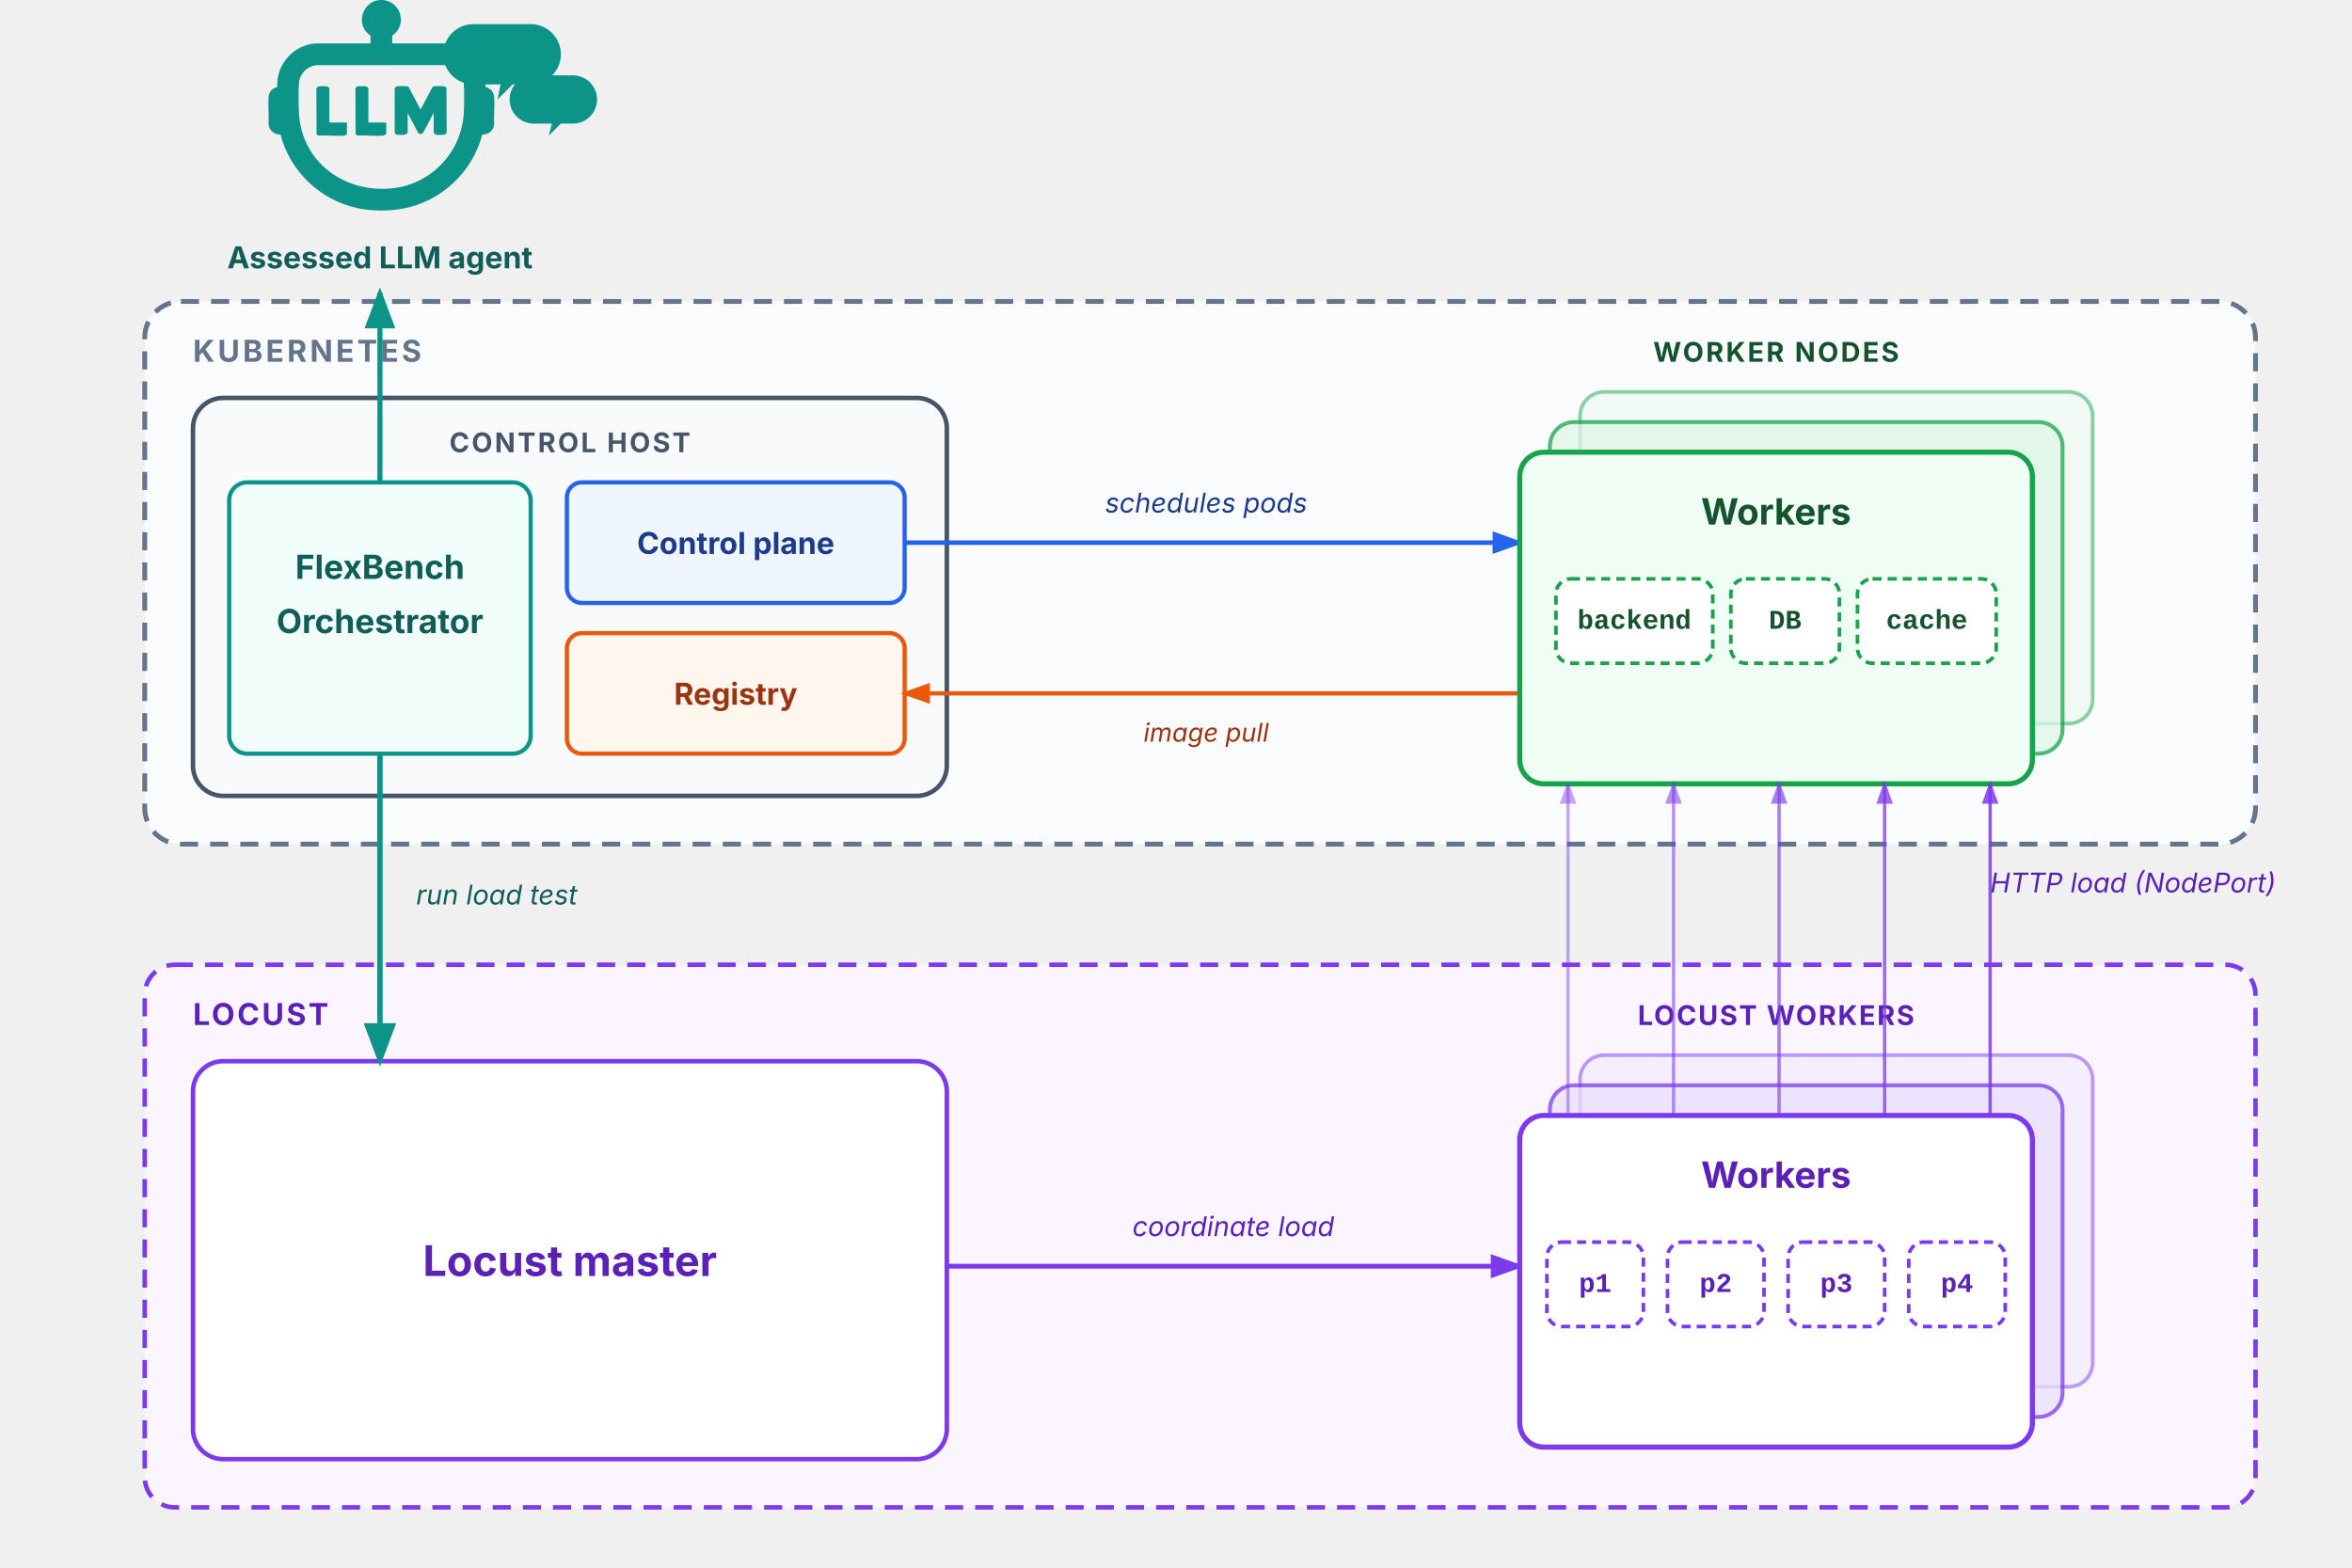
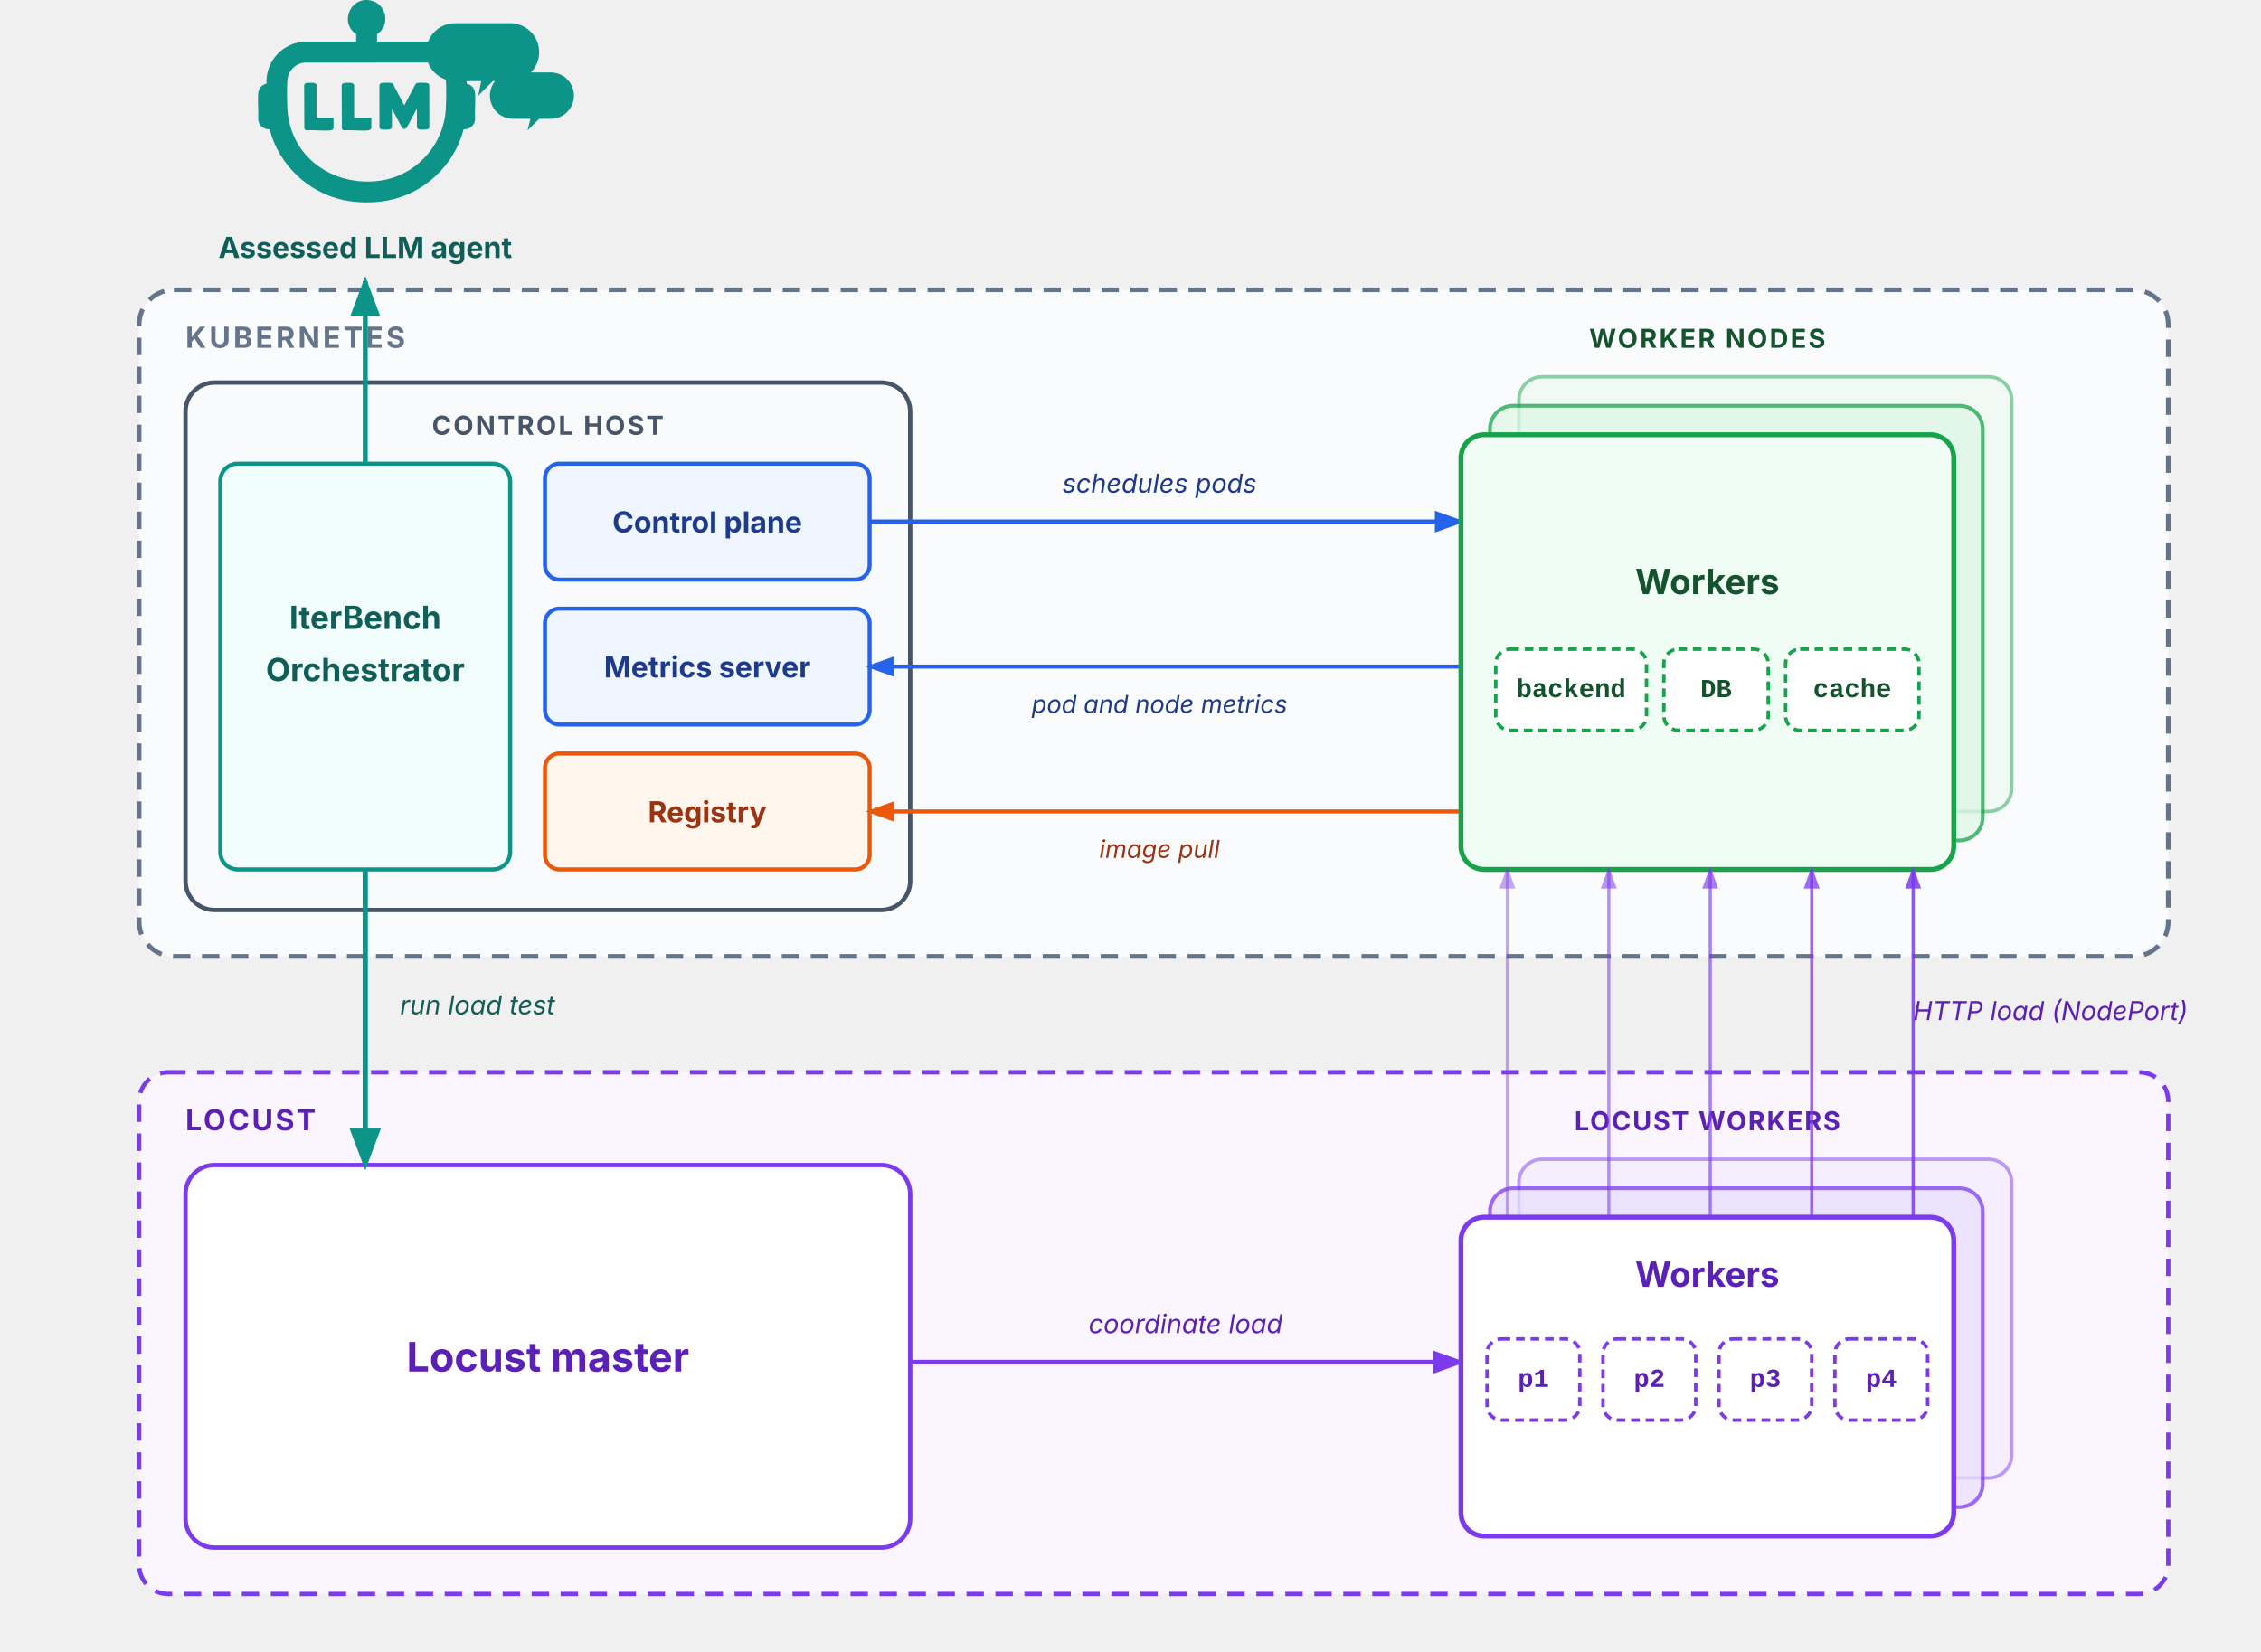
- <svg width="780" height="520" viewBox="0 0 780 520" style="display:block">
+ <svg width="780" height="570" viewBox="0 0 780 570" style="display:block">
  <defs />
  <g fill="#0d9488" transform="translate(89 0) scale(.09)">
    <path d="M456.39,131.01v28.97l199.35-.05c84.28,4.46,148.6,76.71,144.41,160.79,17.69,3.58,30.49,18.59,31.9,36.53,2.58,32.74-1.99,68.82-.05,101.92-2.4,22.32-21.45,37.94-43.81,36.61-35.93,138.97-152.24,247.55-293.66,273.29-52.63,9.58-113.86,9.07-166.21-1.99-137.01-28.96-248.7-135.78-283.67-271.3-22.69,1.26-42.06-14.67-43.86-37.56,2.01-32.81-2.55-68.52,0-100.97,1.41-17.93,14.21-32.94,31.9-36.53-4.46-82.95,59.41-155.5,142.47-160.74h201.29v-28.98c-66.65-44.27-20.5-148.14,58.15-128.58,59.34,14.75,73.5,96,21.77,128.58ZM177.46,240.2c-34.83,3.49-62.39,32.13-64.78,67.09-2.16,31.53-1.44,75.11,0,106.98,8.36,185.08,171.42,300.97,350.07,279.06,141.19-17.32,251-137,257.42-279.06,1.44-31.87,2.16-75.45,0-106.98-2.47-36.1-31.45-64.85-67.43-67.43l-475.28.34Z" />
    <path d="M513.33,486.16c-.85,5.73-5.81,9.85-11.49,10.49-5.3.6-22.89.76-27.74-.23-3.19-.65-7.77-4.17-8.51-7.47l-.26-160.68c-.27-5.8,5.27-9.83,10.51-10.47,7.15-.86,25.77-.79,32.99.02,2.6.29,6.01,1.26,8.01,2.98l43.93,82.94,42.94-80.94c2.31-2.74,4.45-4.37,8.1-4.88,6.22-.89,31.62-.87,37.19.58,3.55.93,5.8,3.44,7.38,6.6l.56,162.83c-1.81,6.3-6.03,8.21-12.22,8.76-5.61.5-21.72.76-26.79-.27-3.01-.61-8.72-5.41-8.72-8.26v-72.43l-38.13,72.26c-5.08,8.2-16.45,7.94-20.61-1.03l-37.17-70.23v69.43Z" />
    <path d="M368.48,451.7h65.94v38.46c0,5.44-6.58,9.07-11.44,9.54-29.31,2.84-63.18-2.24-92.98-.03-3.84-.18-6.92-3.16-8.54-6.44l-.69-166.68c1.04-3.93,4.06-6.94,7.93-8.05,4.5-1.29,25.15-1.34,30.07-.44,3.27.59,9.72,4.95,9.72,8.26v125.38Z" />
    <path d="M224.62,451.7h64.94v40.46c0,3.4-6.97,7.22-10.44,7.54-29.49,2.7-63.05-2.13-92.98-.02-3.84-.18-6.92-3.16-8.54-6.44l-.69-166.68c1.04-3.93,4.06-6.94,7.93-8.05,4.5-1.29,25.15-1.34,30.07-.44,3.27.59,9.72,4.95,9.72,8.26v125.38Z" />
  </g>
  <g fill="#0d9488">
    <path d="M157 8h19a10 10 0 0 1 0 20h-6l-5 5 1-5h-9a10 10 0 0 1 0-20Z" />
    <path d="M177 25h13a8 8 0 0 1 0 16h-4l-4 4 1-4h-6a8 8 0 0 1 0-16Z" />
  </g>
  <text x="126" y="89" text-anchor="middle" fill="#115e59" font-size="10" font-weight="700" font-family="'Inter', 'Helvetica Neue', Arial, sans-serif">Assessed LLM agent</text>
-   <rect x="48" y="100" width="700" height="180" rx="12" fill="#fafbfc" stroke="#64748b" stroke-width="1.6" stroke-dasharray="6 4" />
+   <rect x="48" y="100" width="700" height="230" rx="12" fill="#fafbfc" stroke="#64748b" stroke-width="1.6" stroke-dasharray="6 4" />
  <text x="64" y="120" fill="#64748b" font-size="10" font-weight="700" font-family="'Inter', 'Helvetica Neue', Arial, sans-serif" letter-spacing="0.1em">KUBERNETES</text>
-   <rect x="64" y="132" width="250" height="132" rx="10" fill="#f8fafc" stroke="#475569" stroke-width="1.5" />
+   <rect x="64" y="132" width="250" height="182" rx="10" fill="#f8fafc" stroke="#475569" stroke-width="1.5" />
  <text x="189" y="150" text-anchor="middle" fill="#475569" font-size="9" font-weight="700" font-family="'Inter', 'Helvetica Neue', Arial, sans-serif" letter-spacing="0.08em">CONTROL HOST</text>
-   <rect x="76" y="160" width="100" height="90" rx="6" fill="#f0fdfa" stroke="#0d9488" stroke-width="1.4" />
-   <text x="126" y="192" text-anchor="middle" fill="#115e59" font-size="11" font-weight="700" font-family="'Inter', 'Helvetica Neue', Arial, sans-serif">FlexBench</text>
-   <text x="126" y="210" text-anchor="middle" fill="#115e59" font-size="11" font-weight="700" font-family="'Inter', 'Helvetica Neue', Arial, sans-serif">Orchestrator</text>
+   <rect x="76" y="160" width="100" height="140" rx="6" fill="#f0fdfa" stroke="#0d9488" stroke-width="1.4" />
+   <text x="126" y="217" text-anchor="middle" fill="#115e59" font-size="11" font-weight="700" font-family="'Inter', 'Helvetica Neue', Arial, sans-serif">IterBench</text>
+   <text x="126" y="235" text-anchor="middle" fill="#115e59" font-size="11" font-weight="700" font-family="'Inter', 'Helvetica Neue', Arial, sans-serif">Orchestrator</text>
  <path stroke="#0d9488" stroke-width="1.7" d="M 126 160 L 126 97" />
  <path fill="#0d9488" d="M 0 0 L 8 3 L 0 6 Z" transform="translate(126 97) rotate(-90) scale(1.7) translate(-7 -3)" />
  <rect x="188" y="160" width="112" height="40" rx="5" fill="#eff6ff" stroke="#2563eb" stroke-width="1.4" />
  <text x="244" y="180" text-anchor="middle" dominant-baseline="middle" fill="#1e3a8a" font-size="10" font-weight="700" font-family="'Inter', 'Helvetica Neue', Arial, sans-serif">Control plane</text>
-   <rect x="188" y="210" width="112" height="40" rx="5" fill="#fff7ed" stroke="#ea580c" stroke-width="1.4" />
-   <text x="244" y="230" text-anchor="middle" dominant-baseline="middle" fill="#9a3412" font-size="10" font-weight="700" font-family="'Inter', 'Helvetica Neue', Arial, sans-serif">Registry</text>
+   <rect x="188" y="210" width="112" height="40" rx="5" fill="#eff6ff" stroke="#2563eb" stroke-width="1.4" />
+   <text x="244" y="230" text-anchor="middle" dominant-baseline="middle" fill="#1e3a8a" font-size="10" font-weight="700" font-family="'Inter', 'Helvetica Neue', Arial, sans-serif">Metrics server</text>
+   <rect x="188" y="260" width="112" height="40" rx="5" fill="#fff7ed" stroke="#ea580c" stroke-width="1.4" />
+   <text x="244" y="280" text-anchor="middle" dominant-baseline="middle" fill="#9a3412" font-size="10" font-weight="700" font-family="'Inter', 'Helvetica Neue', Arial, sans-serif">Registry</text>
  <path stroke="#2563eb" stroke-width="1.5" d="M 300 180 L 504 180" />
  <path fill="#2563eb" d="M 0 0 L 7 2.5 L 0 5 Z" transform="translate(504 180) rotate(0) scale(1.5) translate(-6 -2.5)" />
  <text x="400" y="170" text-anchor="middle" fill="#1e3a8a" font-size="9" font-family="'Inter', 'Helvetica Neue', Arial, sans-serif" font-style="italic">schedules pods</text>
-   <path stroke="#ea580c" stroke-width="1.4" d="M 504 230 L 300 230" />
-   <path fill="#ea580c" d="M 0 0 L 7 2.5 L 0 5 Z" transform="translate(300 230) rotate(180) scale(1.4) translate(-6 -2.5)" />
-   <text x="400" y="246" text-anchor="middle" fill="#9a3412" font-size="8.5" font-family="'Inter', 'Helvetica Neue', Arial, sans-serif" font-style="italic">image pull</text>
+   <path stroke="#2563eb" stroke-width="1.4" d="M 504 230 L 300 230" />
+   <path fill="#2563eb" d="M 0 0 L 7 2.5 L 0 5 Z" transform="translate(300 230) rotate(180) scale(1.4) translate(-6 -2.5)" />
+   <text x="400" y="246" text-anchor="middle" fill="#1e3a8a" font-size="8.5" font-family="'Inter', 'Helvetica Neue', Arial, sans-serif" font-style="italic">pod and node metrics</text>
+   <path stroke="#ea580c" stroke-width="1.4" d="M 504 280 L 300 280" />
+   <path fill="#ea580c" d="M 0 0 L 7 2.5 L 0 5 Z" transform="translate(300 280) rotate(180) scale(1.4) translate(-6 -2.5)" />
+   <text x="400" y="296" text-anchor="middle" fill="#9a3412" font-size="8.5" font-family="'Inter', 'Helvetica Neue', Arial, sans-serif" font-style="italic">image pull</text>
  <text x="589" y="120" text-anchor="middle" fill="#14532d" font-size="9" font-weight="700" font-family="'Inter', 'Helvetica Neue', Arial, sans-serif" letter-spacing="0.08em">WORKER NODES</text>
-   <rect x="524" y="130" width="170" height="110" rx="8" fill="#e7f8ed" stroke="#16a34a" stroke-width="1.2" opacity="0.5" />
-   <rect x="514" y="140" width="170" height="110" rx="8" fill="#dff5e7" stroke="#16a34a" stroke-width="1.3" opacity="0.75" />
-   <rect x="504" y="150" width="170" height="110" rx="8" fill="#f0fdf4" stroke="#16a34a" stroke-width="1.7" />
-   <text x="589" y="174" text-anchor="middle" fill="#14532d" font-size="12" font-weight="700" font-family="'Inter', 'Helvetica Neue', Arial, sans-serif">Workers</text>
+   <rect x="524" y="130" width="170" height="150" rx="8" fill="#e7f8ed" stroke="#16a34a" stroke-width="1.2" opacity="0.5" />
+   <rect x="514" y="140" width="170" height="150" rx="8" fill="#dff5e7" stroke="#16a34a" stroke-width="1.3" opacity="0.75" />
+   <rect x="504" y="150" width="170" height="150" rx="8" fill="#f0fdf4" stroke="#16a34a" stroke-width="1.7" />
+   <text x="589" y="205" text-anchor="middle" fill="#14532d" font-size="12" font-weight="700" font-family="'Inter', 'Helvetica Neue', Arial, sans-serif">Workers</text>
  <g>
-     <rect x="516" y="192" width="52" height="28" rx="5" fill="#ffffff" stroke="#16a34a" stroke-width="1.2" stroke-dasharray="3 2" />
-     <text x="542" y="206" text-anchor="middle" dominant-baseline="middle" fill="#14532d" font-size="9" font-weight="600" font-family="'JetBrains Mono', 'Courier New', monospace">backend</text>
+     <rect x="516" y="224" width="52" height="28" rx="5" fill="#ffffff" stroke="#16a34a" stroke-width="1.2" stroke-dasharray="3 2" />
+     <text x="542" y="238" text-anchor="middle" dominant-baseline="middle" fill="#14532d" font-size="9" font-weight="600" font-family="'JetBrains Mono', 'Courier New', monospace">backend</text>
  </g>
  <g>
-     <rect x="574" y="192" width="36" height="28" rx="5" fill="#ffffff" stroke="#16a34a" stroke-width="1.2" stroke-dasharray="3 2" />
-     <text x="592" y="206" text-anchor="middle" dominant-baseline="middle" fill="#14532d" font-size="9" font-weight="600" font-family="'JetBrains Mono', 'Courier New', monospace">DB</text>
+     <rect x="574" y="224" width="36" height="28" rx="5" fill="#ffffff" stroke="#16a34a" stroke-width="1.2" stroke-dasharray="3 2" />
+     <text x="592" y="238" text-anchor="middle" dominant-baseline="middle" fill="#14532d" font-size="9" font-weight="600" font-family="'JetBrains Mono', 'Courier New', monospace">DB</text>
  </g>
  <g>
-     <rect x="616" y="192" width="46" height="28" rx="5" fill="#ffffff" stroke="#16a34a" stroke-width="1.2" stroke-dasharray="3 2" />
-     <text x="639" y="206" text-anchor="middle" dominant-baseline="middle" fill="#14532d" font-size="9" font-weight="600" font-family="'JetBrains Mono', 'Courier New', monospace">cache</text>
+     <rect x="616" y="224" width="46" height="28" rx="5" fill="#ffffff" stroke="#16a34a" stroke-width="1.2" stroke-dasharray="3 2" />
+     <text x="639" y="238" text-anchor="middle" dominant-baseline="middle" fill="#14532d" font-size="9" font-weight="600" font-family="'JetBrains Mono', 'Courier New', monospace">cache</text>
  </g>
-   <rect x="48" y="320" width="700" height="180" rx="10" fill="#faf5ff" stroke="#7c3aed" stroke-width="1.5" stroke-dasharray="6 4" />
-   <text x="64" y="340" fill="#5b21b6" font-size="10" font-weight="700" font-family="'Inter', 'Helvetica Neue', Arial, sans-serif" letter-spacing="0.08em">LOCUST</text>
-   <rect x="64" y="352" width="250" height="132" rx="10" fill="#ffffff" stroke="#7c3aed" stroke-width="1.5" />
-   <text x="189" y="418" text-anchor="middle" dominant-baseline="middle" fill="#5b21b6" font-size="14" font-weight="700" font-family="'Inter', 'Helvetica Neue', Arial, sans-serif">Locust master</text>
-   <path stroke="#0d9488" stroke-width="1.8" d="M 126 250 L 126 352" />
-   <path fill="#0d9488" d="M 0 0 L 8 3 L 0 6 Z" transform="translate(126 352) rotate(90) scale(1.8) translate(-7 -3)" />
-   <text x="138" y="300" fill="#115e59" font-size="9" font-family="'Inter', 'Helvetica Neue', Arial, sans-serif" font-style="italic">run load test</text>
-   <path stroke="#7c3aed" stroke-width="1.6" d="M 314 420 L 504 420" />
-   <path fill="#7c3aed" d="M 0 0 L 7 2.5 L 0 5 Z" transform="translate(504 420) rotate(0) scale(1.6) translate(-6 -2.5)" />
-   <text x="409" y="410" text-anchor="middle" fill="#5b21b6" font-size="9" font-family="'Inter', 'Helvetica Neue', Arial, sans-serif" font-style="italic">coordinate load</text>
-   <text x="589" y="340" text-anchor="middle" fill="#5b21b6" font-size="9" font-weight="700" font-family="'Inter', 'Helvetica Neue', Arial, sans-serif" letter-spacing="0.06em">LOCUST WORKERS</text>
-   <rect x="524" y="350" width="170" height="110" rx="8" fill="#efe8ff" stroke="#7c3aed" stroke-width="1.2" opacity="0.5" />
-   <rect x="514" y="360" width="170" height="110" rx="8" fill="#e9e0ff" stroke="#7c3aed" stroke-width="1.3" opacity="0.75" />
-   <rect x="504" y="370" width="170" height="110" rx="8" fill="#ffffff" stroke="#7c3aed" stroke-width="1.7" />
-   <text x="589" y="394" text-anchor="middle" fill="#5b21b6" font-size="12" font-weight="700" font-family="'Inter', 'Helvetica Neue', Arial, sans-serif">Workers</text>
+   <rect x="48" y="370" width="700" height="180" rx="10" fill="#faf5ff" stroke="#7c3aed" stroke-width="1.5" stroke-dasharray="6 4" />
+   <text x="64" y="390" fill="#5b21b6" font-size="10" font-weight="700" font-family="'Inter', 'Helvetica Neue', Arial, sans-serif" letter-spacing="0.08em">LOCUST</text>
+   <rect x="64" y="402" width="250" height="132" rx="10" fill="#ffffff" stroke="#7c3aed" stroke-width="1.5" />
+   <text x="189" y="468" text-anchor="middle" dominant-baseline="middle" fill="#5b21b6" font-size="14" font-weight="700" font-family="'Inter', 'Helvetica Neue', Arial, sans-serif">Locust master</text>
+   <path stroke="#0d9488" stroke-width="1.8" d="M 126 300 L 126 402" />
+   <path fill="#0d9488" d="M 0 0 L 8 3 L 0 6 Z" transform="translate(126 402) rotate(90) scale(1.8) translate(-7 -3)" />
+   <text x="138" y="350" fill="#115e59" font-size="9" font-family="'Inter', 'Helvetica Neue', Arial, sans-serif" font-style="italic">run load test</text>
+   <path stroke="#7c3aed" stroke-width="1.6" d="M 314 470 L 504 470" />
+   <path fill="#7c3aed" d="M 0 0 L 7 2.5 L 0 5 Z" transform="translate(504 470) rotate(0) scale(1.6) translate(-6 -2.5)" />
+   <text x="409" y="460" text-anchor="middle" fill="#5b21b6" font-size="9" font-family="'Inter', 'Helvetica Neue', Arial, sans-serif" font-style="italic">coordinate load</text>
+   <text x="589" y="390" text-anchor="middle" fill="#5b21b6" font-size="9" font-weight="700" font-family="'Inter', 'Helvetica Neue', Arial, sans-serif" letter-spacing="0.06em">LOCUST WORKERS</text>
+   <rect x="524" y="400" width="170" height="110" rx="8" fill="#efe8ff" stroke="#7c3aed" stroke-width="1.2" opacity="0.5" />
+   <rect x="514" y="410" width="170" height="110" rx="8" fill="#e9e0ff" stroke="#7c3aed" stroke-width="1.3" opacity="0.75" />
+   <rect x="504" y="420" width="170" height="110" rx="8" fill="#ffffff" stroke="#7c3aed" stroke-width="1.7" />
+   <text x="589" y="444" text-anchor="middle" fill="#5b21b6" font-size="12" font-weight="700" font-family="'Inter', 'Helvetica Neue', Arial, sans-serif">Workers</text>
  <g>
-     <rect x="513" y="412" width="32" height="28" rx="5" fill="#ffffff" stroke="#7c3aed" stroke-width="1.2" stroke-dasharray="3 2" />
-     <text x="529" y="426" text-anchor="middle" dominant-baseline="middle" fill="#5b21b6" font-size="9" font-weight="600" font-family="'JetBrains Mono', 'Courier New', monospace">p1</text>
+     <rect x="513" y="462" width="32" height="28" rx="5" fill="#ffffff" stroke="#7c3aed" stroke-width="1.2" stroke-dasharray="3 2" />
+     <text x="529" y="476" text-anchor="middle" dominant-baseline="middle" fill="#5b21b6" font-size="9" font-weight="600" font-family="'JetBrains Mono', 'Courier New', monospace">p1</text>
  </g>
  <g>
-     <rect x="553" y="412" width="32" height="28" rx="5" fill="#ffffff" stroke="#7c3aed" stroke-width="1.2" stroke-dasharray="3 2" />
-     <text x="569" y="426" text-anchor="middle" dominant-baseline="middle" fill="#5b21b6" font-size="9" font-weight="600" font-family="'JetBrains Mono', 'Courier New', monospace">p2</text>
+     <rect x="553" y="462" width="32" height="28" rx="5" fill="#ffffff" stroke="#7c3aed" stroke-width="1.2" stroke-dasharray="3 2" />
+     <text x="569" y="476" text-anchor="middle" dominant-baseline="middle" fill="#5b21b6" font-size="9" font-weight="600" font-family="'JetBrains Mono', 'Courier New', monospace">p2</text>
  </g>
  <g>
-     <rect x="593" y="412" width="32" height="28" rx="5" fill="#ffffff" stroke="#7c3aed" stroke-width="1.2" stroke-dasharray="3 2" />
-     <text x="609" y="426" text-anchor="middle" dominant-baseline="middle" fill="#5b21b6" font-size="9" font-weight="600" font-family="'JetBrains Mono', 'Courier New', monospace">p3</text>
+     <rect x="593" y="462" width="32" height="28" rx="5" fill="#ffffff" stroke="#7c3aed" stroke-width="1.2" stroke-dasharray="3 2" />
+     <text x="609" y="476" text-anchor="middle" dominant-baseline="middle" fill="#5b21b6" font-size="9" font-weight="600" font-family="'JetBrains Mono', 'Courier New', monospace">p3</text>
  </g>
  <g>
-     <rect x="633" y="412" width="32" height="28" rx="5" fill="#ffffff" stroke="#7c3aed" stroke-width="1.2" stroke-dasharray="3 2" />
-     <text x="649" y="426" text-anchor="middle" dominant-baseline="middle" fill="#5b21b6" font-size="9" font-weight="600" font-family="'JetBrains Mono', 'Courier New', monospace">p4</text>
+     <rect x="633" y="462" width="32" height="28" rx="5" fill="#ffffff" stroke="#7c3aed" stroke-width="1.2" stroke-dasharray="3 2" />
+     <text x="649" y="476" text-anchor="middle" dominant-baseline="middle" fill="#5b21b6" font-size="9" font-weight="600" font-family="'JetBrains Mono', 'Courier New', monospace">p4</text>
  </g>
-   <path stroke="#7c3aed" stroke-width="1.1" opacity="0.45" d="M 520 370 L 520 260" />
-   <path fill="#7c3aed" d="M 0 0 L 7 2.5 L 0 5 Z" transform="translate(520 260) rotate(-90) scale(1.1) translate(-6 -2.5)" opacity="0.45" />
-   <path stroke="#7c3aed" stroke-width="1.1" opacity="0.55" d="M 555 370 L 555 260" />
-   <path fill="#7c3aed" d="M 0 0 L 7 2.5 L 0 5 Z" transform="translate(555 260) rotate(-90) scale(1.1) translate(-6 -2.5)" opacity="0.55" />
-   <path stroke="#7c3aed" stroke-width="1.1" opacity="0.65" d="M 590 370 L 590 260" />
-   <path fill="#7c3aed" d="M 0 0 L 7 2.5 L 0 5 Z" transform="translate(590 260) rotate(-90) scale(1.1) translate(-6 -2.5)" opacity="0.65" />
-   <path stroke="#7c3aed" stroke-width="1.1" opacity="0.75" d="M 625 370 L 625 260" />
-   <path fill="#7c3aed" d="M 0 0 L 7 2.5 L 0 5 Z" transform="translate(625 260) rotate(-90) scale(1.1) translate(-6 -2.5)" opacity="0.75" />
-   <path stroke="#7c3aed" stroke-width="1.1" opacity="0.85" d="M 660 370 L 660 260" />
-   <path fill="#7c3aed" d="M 0 0 L 7 2.5 L 0 5 Z" transform="translate(660 260) rotate(-90) scale(1.1) translate(-6 -2.5)" opacity="0.85" />
-   <text x="660" y="296" fill="#5b21b6" font-size="9" font-family="'Inter', 'Helvetica Neue', Arial, sans-serif" font-style="italic">HTTP load (NodePort)</text>
+   <path stroke="#7c3aed" stroke-width="1.1" opacity="0.45" d="M 520 420 L 520 300" />
+   <path fill="#7c3aed" d="M 0 0 L 7 2.5 L 0 5 Z" transform="translate(520 300) rotate(-90) scale(1.1) translate(-6 -2.5)" opacity="0.45" />
+   <path stroke="#7c3aed" stroke-width="1.1" opacity="0.55" d="M 555 420 L 555 300" />
+   <path fill="#7c3aed" d="M 0 0 L 7 2.5 L 0 5 Z" transform="translate(555 300) rotate(-90) scale(1.1) translate(-6 -2.5)" opacity="0.55" />
+   <path stroke="#7c3aed" stroke-width="1.1" opacity="0.65" d="M 590 420 L 590 300" />
+   <path fill="#7c3aed" d="M 0 0 L 7 2.5 L 0 5 Z" transform="translate(590 300) rotate(-90) scale(1.1) translate(-6 -2.5)" opacity="0.65" />
+   <path stroke="#7c3aed" stroke-width="1.1" opacity="0.75" d="M 625 420 L 625 300" />
+   <path fill="#7c3aed" d="M 0 0 L 7 2.5 L 0 5 Z" transform="translate(625 300) rotate(-90) scale(1.1) translate(-6 -2.5)" opacity="0.75" />
+   <path stroke="#7c3aed" stroke-width="1.1" opacity="0.85" d="M 660 420 L 660 300" />
+   <path fill="#7c3aed" d="M 0 0 L 7 2.5 L 0 5 Z" transform="translate(660 300) rotate(-90) scale(1.1) translate(-6 -2.5)" opacity="0.85" />
+   <text x="660" y="352" fill="#5b21b6" font-size="9" font-family="'Inter', 'Helvetica Neue', Arial, sans-serif" font-style="italic">HTTP load (NodePort)</text>
</svg>
